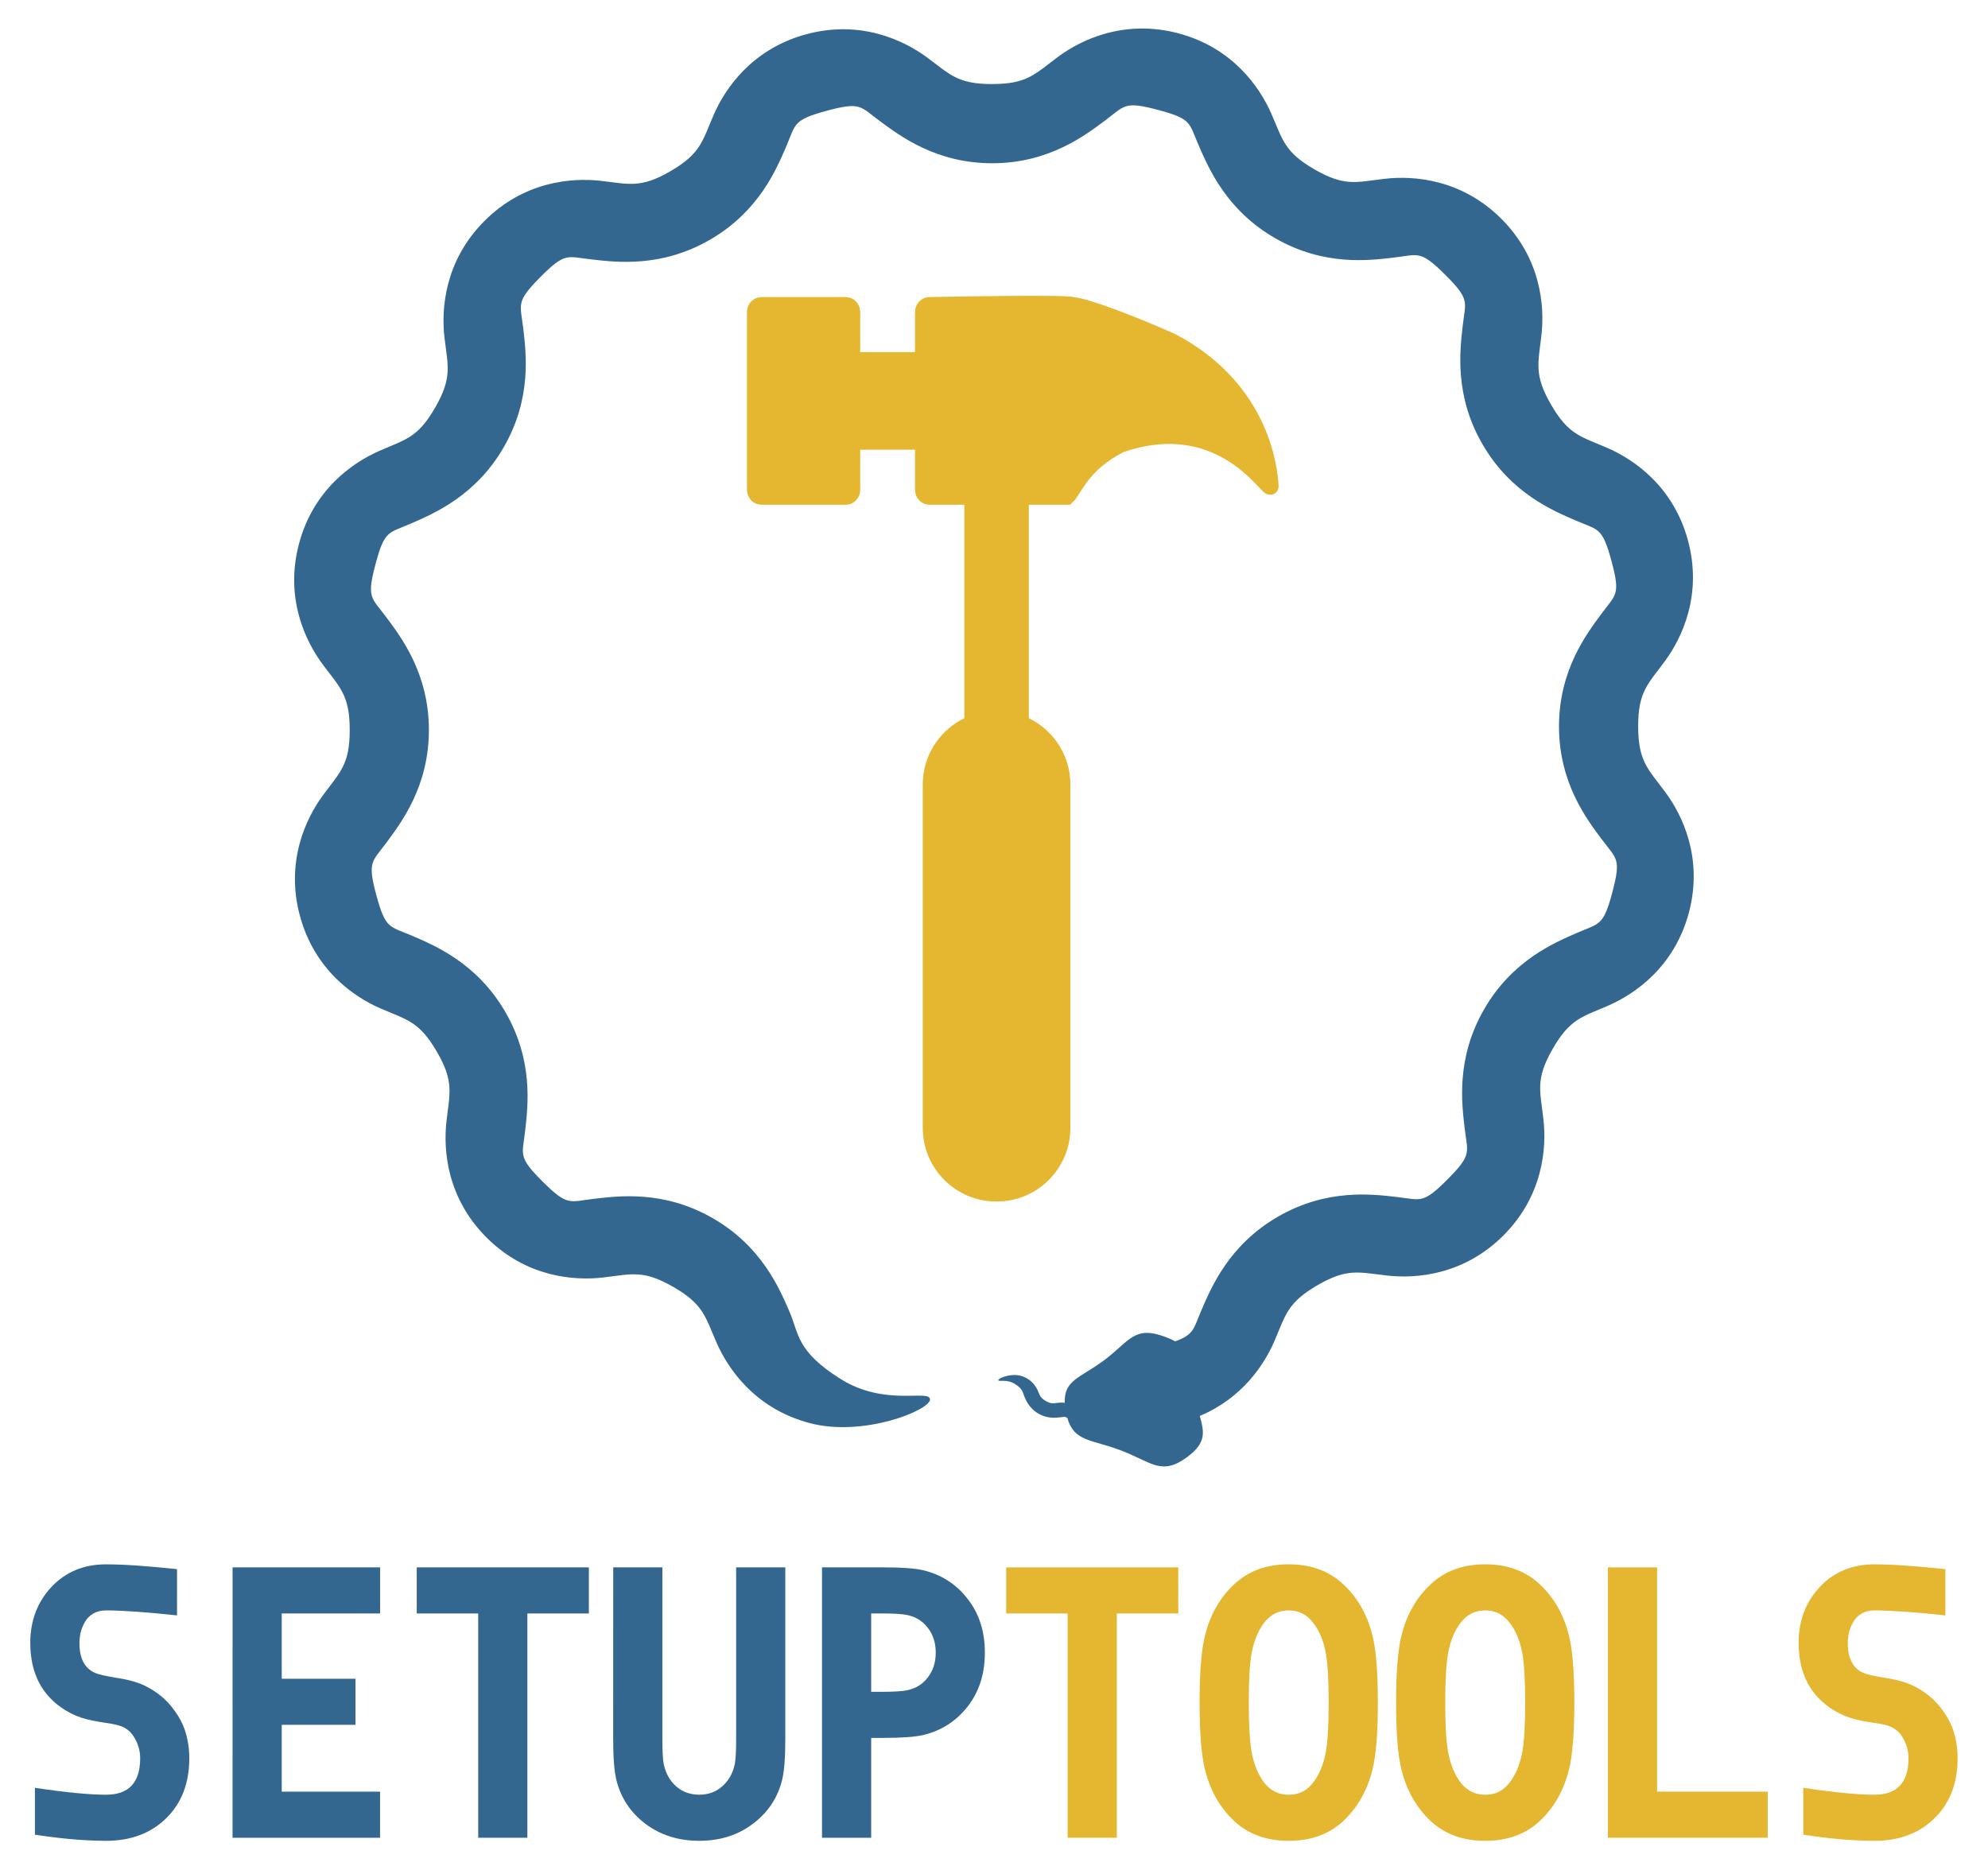
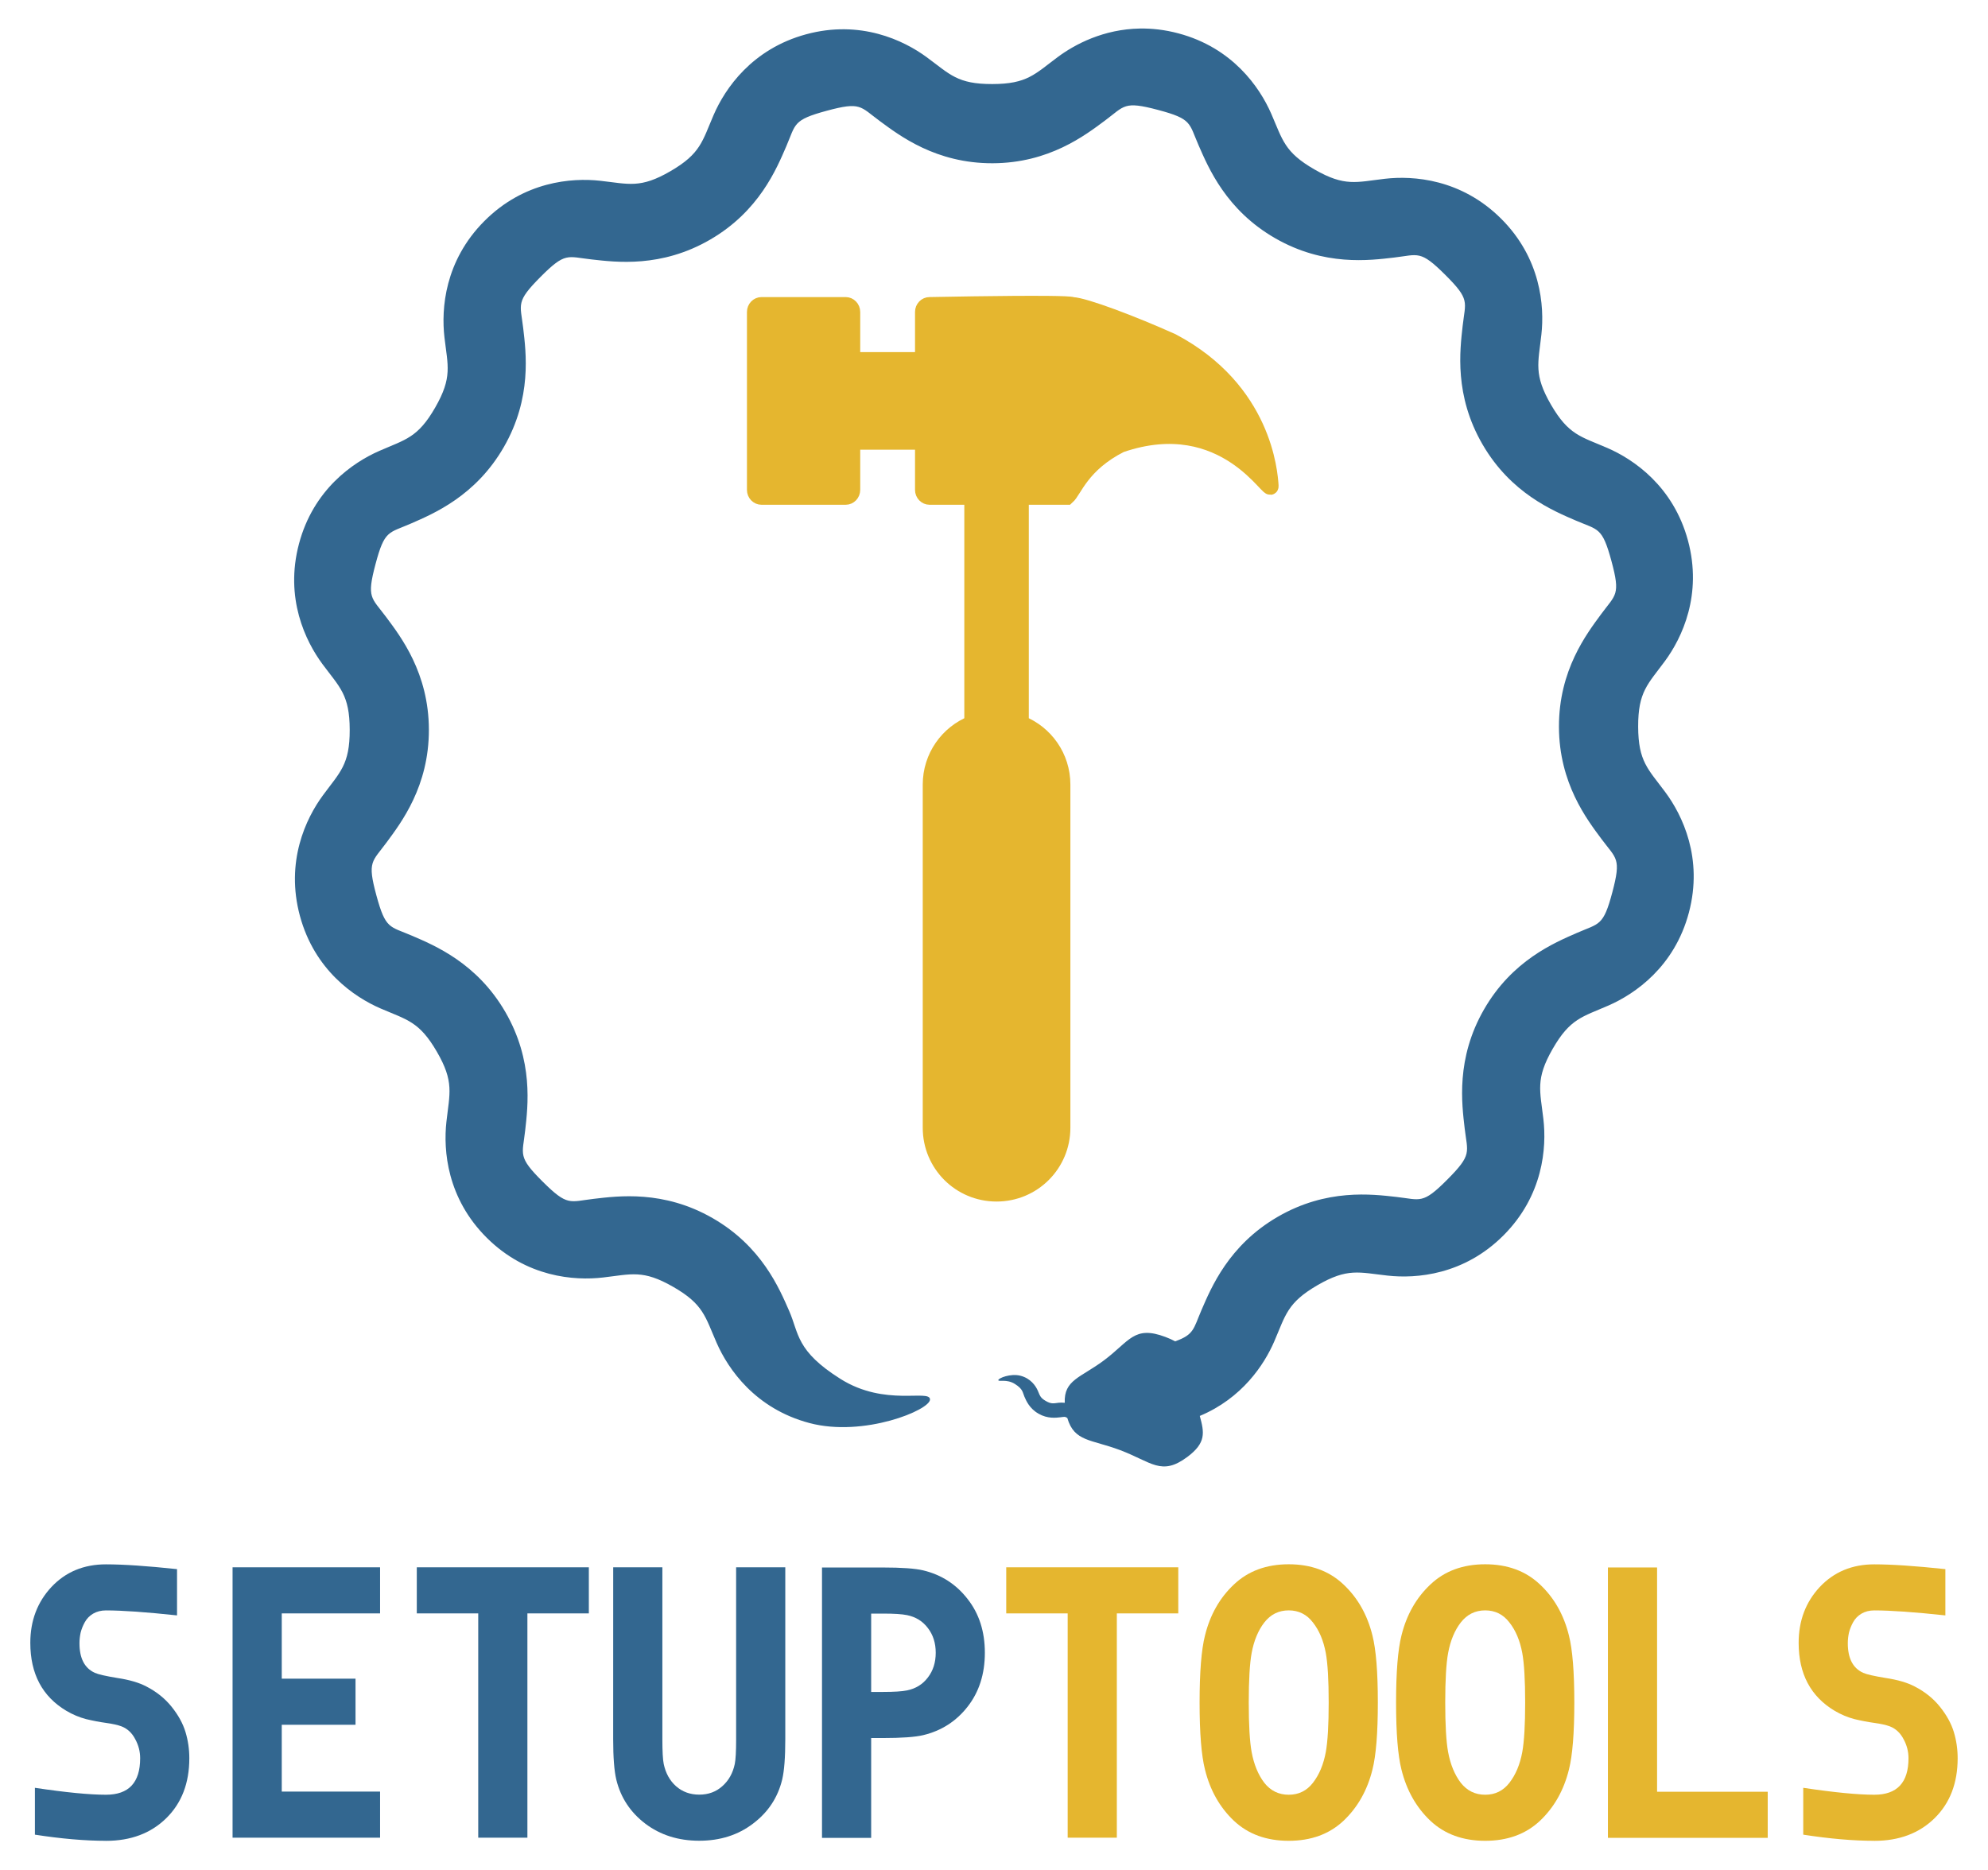
- <svg xmlns="http://www.w3.org/2000/svg" id="svg1021" version="1.1" viewBox="0 0 60.537 56.933" height="56.933mm" width="60.537mm">
-   <defs id="defs1015" />
-   <g transform="translate(-24.9537,-78.73605)" id="layer1">
+ <svg xmlns="http://www.w3.org/2000/svg" id="svg1021" width="60.537mm" height="56.933mm" version="1.1" viewBox="0 0 60.537 56.933">
+   <g id="layer1" transform="translate(-24.954 -78.736)">
    <g id="g1769">
      <g id="g1751">
-         <path style="fill:#e5b62f;fill-opacity:1;fill-rule:nonzero;stroke:#e5b62f;stroke-width:0.477;stroke-linecap:butt;stroke-linejoin:miter;stroke-miterlimit:4;stroke-dasharray:none;stroke-dashoffset:0;stroke-opacity:1;paint-order:markers fill stroke" d="m 56.864,87.986 c -1.245,-0.012 -3.602,0.036 -3.602,0.036 -0.114,0 -0.206,0.096 -0.206,0.215 v 1.462 H 50.91 v -1.462 c 0,-0.119 -0.092,-0.215 -0.206,-0.215 h -2.559 c -0.114,0 -0.207,0.096 -0.207,0.215 v 5.419 c 0,0.119 0.092,0.215 0.207,0.215 h 2.559 c 0.114,0 0.206,-0.096 0.206,-0.215 v -1.462 h 2.146 v 1.462 c 0,0.119 0.092,0.215 0.206,0.215 h 1.295 v 6.895 c -0.743,0.295 -1.266,1.017 -1.266,1.867 v 10.45 c 0,1.113 0.896,2.009 2.009,2.009 1.113,0 2.01,-0.896 2.01,-2.009 v -10.45 c 0,-0.85 -0.523,-1.572 -1.266,-1.867 v -6.895 h 1.402 c 0.223,-0.197 0.439,-0.985 1.632,-1.589 3.204,-1.101 4.596,1.626 4.571,1.25 -0.026,-0.402 -0.204,-2.922 -3.001,-4.401 -1.219,-0.548 -2.652,-1.087 -3.039,-1.109 -0.04,-0.021 -0.332,-0.032 -0.747,-0.036 z" id="rect934" />
-         <path style="fill:#336790;fill-opacity:1;fill-rule:nonzero;stroke:none;stroke-width:0.2;stroke-linecap:round;stroke-linejoin:round;stroke-miterlimit:4;stroke-dasharray:none;stroke-dashoffset:0;stroke-opacity:1;paint-order:markers fill stroke" d="m 59.665,79.605 c -1.099,0.018 -1.97,0.474 -2.498,0.866 -0.704,0.523 -0.93,0.823 -1.994,0.825 -1.065,0.003 -1.291,-0.296 -1.997,-0.816 -0.706,-0.52 -2.023,-1.147 -3.673,-0.7 -1.65,0.447 -2.47,1.652 -2.818,2.457 -0.348,0.805 -0.393,1.177 -1.314,1.712 -0.921,0.535 -1.267,0.39 -2.138,0.293 -0.872,-0.097 -2.326,0.017 -3.532,1.229 -1.206,1.212 -1.314,2.667 -1.213,3.538 0.101,0.871 0.248,1.216 -0.282,2.139 -0.53,0.923 -0.9,0.97 -1.704,1.322 -0.803,0.352 -2.006,1.177 -2.444,2.829 -0.438,1.652 0.197,2.965 0.72,3.669 0.523,0.704 0.823,0.93 0.825,1.994 0.003,1.065 -0.296,1.29 -0.816,1.997 -0.52,0.706 -1.146,2.023 -0.7,3.673 0.447,1.65 1.651,2.471 2.456,2.818 0.805,0.348 1.177,0.393 1.712,1.314 0.535,0.921 0.39,1.266 0.293,2.138 -0.097,0.872 0.017,2.326 1.229,3.532 1.212,1.206 2.667,1.311 3.538,1.21 0.871,-0.101 1.216,-0.245 2.139,0.285 0.923,0.53 0.97,0.9 1.322,1.704 0.352,0.803 1.177,2.005 2.829,2.444 1.652,0.438 3.678,-0.399 3.669,-0.72 -0.009,-0.321 -1.366,0.232 -2.726,-0.624 -1.36,-0.856 -1.262,-1.384 -1.562,-2.069 -0.3,-0.685 -0.836,-1.97 -2.333,-2.829 -1.496,-0.859 -2.876,-0.673 -3.618,-0.587 -0.742,0.086 -0.792,0.237 -1.558,-0.526 -0.766,-0.762 -0.613,-0.811 -0.531,-1.554 0.083,-0.743 0.26,-2.122 -0.606,-3.614 -0.866,-1.492 -2.153,-2.023 -2.839,-2.319 -0.686,-0.296 -0.803,-0.188 -1.086,-1.231 -0.282,-1.043 -0.129,-1.013 0.314,-1.615 0.443,-0.602 1.289,-1.706 1.285,-3.432 -0.004,-1.725 -0.856,-2.829 -1.302,-3.429 -0.446,-0.6 -0.601,-0.567 -0.323,-1.611 0.277,-1.045 0.397,-0.937 1.081,-1.237 0.685,-0.3 1.97,-0.836 2.829,-2.333 0.859,-1.496 0.673,-2.876 0.587,-3.618 -0.086,-0.742 -0.236,-0.792 0.526,-1.558 0.762,-0.766 0.811,-0.616 1.553,-0.534 0.743,0.083 2.122,0.263 3.614,-0.603 1.492,-0.866 2.02,-2.153 2.317,-2.839 0.296,-0.686 0.191,-0.803 1.235,-1.086 1.043,-0.282 1.013,-0.129 1.615,0.314 0.602,0.443 1.706,1.289 3.432,1.285 1.725,-0.004 2.826,-0.855 3.426,-1.301 0.6,-0.446 0.567,-0.601 1.612,-0.324 1.045,0.277 0.939,0.397 1.239,1.081 0.3,0.685 0.837,1.97 2.333,2.829 1.496,0.859 2.876,0.673 3.618,0.587 0.742,-0.086 0.792,-0.237 1.558,0.526 0.766,0.762 0.614,0.811 0.531,1.553 -0.083,0.743 -0.261,2.122 0.606,3.614 0.866,1.492 2.153,2.02 2.839,2.317 0.686,0.296 0.804,0.191 1.086,1.235 0.282,1.043 0.129,1.013 -0.314,1.615 -0.443,0.602 -1.289,1.706 -1.285,3.432 0.004,1.725 0.856,2.826 1.302,3.426 0.446,0.6 0.601,0.567 0.323,1.612 -0.277,1.045 -0.397,0.94 -1.081,1.24 -0.685,0.3 -1.97,0.836 -2.829,2.333 -0.859,1.496 -0.673,2.876 -0.587,3.618 0.086,0.742 0.237,0.792 -0.526,1.558 -0.762,0.766 -0.811,0.614 -1.554,0.531 -0.743,-0.083 -2.122,-0.26 -3.614,0.606 -1.492,0.866 -2.023,2.153 -2.32,2.839 -0.246,0.57 -0.222,0.748 -0.803,0.953 -0.083,-0.046 -0.179,-0.09 -0.294,-0.133 -0.962,-0.362 -1.088,0.128 -1.878,0.716 -0.71,0.529 -1.218,0.591 -1.189,1.289 -0.067,-0.007 -0.13,-0.008 -0.181,-0.002 -0.161,0.019 -0.225,0.045 -0.396,-0.053 -0.171,-0.098 -0.179,-0.167 -0.244,-0.315 -0.065,-0.149 -0.218,-0.372 -0.523,-0.453 -0.306,-0.081 -0.681,0.074 -0.679,0.133 0.002,0.059 0.253,-0.043 0.504,0.116 0.252,0.158 0.233,0.256 0.289,0.383 0.055,0.127 0.155,0.365 0.432,0.523 0.277,0.159 0.532,0.124 0.669,0.109 0.105,-0.012 0.136,-0.03 0.208,0.024 0.211,0.723 0.721,0.643 1.606,0.976 0.962,0.362 1.256,0.797 2.046,0.209 0.579,-0.431 0.52,-0.742 0.381,-1.25 1.286,-0.538 1.96,-1.558 2.267,-2.268 0.348,-0.805 0.393,-1.177 1.314,-1.712 0.921,-0.535 1.266,-0.39 2.138,-0.294 0.872,0.097 2.326,-0.017 3.532,-1.228 1.206,-1.212 1.314,-2.668 1.212,-3.539 -0.101,-0.871 -0.247,-1.216 0.283,-2.139 0.53,-0.923 0.9,-0.971 1.704,-1.322 0.803,-0.352 2.005,-1.177 2.444,-2.829 0.438,-1.652 -0.197,-2.965 -0.72,-3.669 -0.523,-0.704 -0.822,-0.93 -0.825,-1.994 -0.003,-1.065 0.296,-1.291 0.816,-1.997 0.52,-0.706 1.146,-2.023 0.7,-3.673 C 75.909,93.546 74.704,92.726 73.899,92.378 73.094,92.03 72.722,91.985 72.188,91.064 c -0.535,-0.921 -0.39,-1.267 -0.294,-2.138 0.097,-0.872 -0.017,-2.326 -1.228,-3.532 -1.212,-1.206 -2.668,-1.314 -3.539,-1.213 -0.871,0.101 -1.216,0.248 -2.139,-0.282 -0.923,-0.53 -0.971,-0.9 -1.322,-1.704 -0.352,-0.803 -1.177,-2.006 -2.829,-2.444 -0.413,-0.11 -0.805,-0.152 -1.172,-0.146 z" id="path944" />
+         <path id="rect934" d="m56.864 87.986c-1.246-0.012-3.602 0.036-3.602 0.036-0.114 0-0.206 0.096-0.206 0.215v1.462h-2.146v-1.462c0-0.119-0.092-0.215-0.206-0.215h-2.559c-0.114 0-0.207 0.096-0.207 0.215v5.419c0 0.119 0.092 0.215 0.207 0.215h2.559c0.114 0 0.206-0.096 0.206-0.215v-1.462h2.146v1.462c0 0.119 0.092 0.215 0.206 0.215h1.295v6.895c-0.743 0.295-1.266 1.017-1.266 1.867v10.45c0 1.113 0.896 2.009 2.009 2.009 1.113 0 2.01-0.896 2.01-2.009v-10.45c0-0.85-0.523-1.572-1.266-1.867v-6.895h1.403c0.223-0.197 0.439-0.985 1.632-1.589 3.204-1.101 4.596 1.626 4.571 1.25-0.026-0.402-0.204-2.922-3.001-4.401-1.219-0.548-2.652-1.087-3.039-1.109-0.04-0.021-0.332-0.032-0.747-0.036z" fill="#e5b62f" stroke="#e5b62f" stroke-width=".477" style="paint-order:markers fill stroke" />
+         <path id="path944" d="m59.665 79.605c-1.099 0.018-1.97 0.474-2.498 0.866-0.704 0.523-0.93 0.823-1.994 0.825-1.065 0.003-1.291-0.296-1.997-0.816-0.706-0.52-2.023-1.147-3.673-0.7-1.65 0.447-2.47 1.652-2.818 2.457-0.348 0.805-0.393 1.177-1.314 1.712-0.921 0.535-1.267 0.39-2.138 0.293-0.872-0.097-2.326 0.017-3.532 1.229-1.206 1.212-1.314 2.667-1.213 3.538 0.101 0.871 0.248 1.216-0.282 2.139-0.53 0.923-0.9 0.97-1.704 1.322s-2.006 1.177-2.444 2.829c-0.438 1.652 0.197 2.965 0.72 3.669 0.523 0.704 0.823 0.93 0.825 1.994 0.003 1.065-0.296 1.29-0.816 1.997-0.52 0.706-1.146 2.023-0.7 3.673s1.651 2.47 2.456 2.818c0.805 0.348 1.177 0.393 1.712 1.314 0.535 0.921 0.39 1.266 0.293 2.138-0.097 0.872 0.017 2.326 1.229 3.532 1.212 1.206 2.667 1.311 3.538 1.21 0.871-0.101 1.216-0.245 2.139 0.285 0.923 0.53 0.97 0.9 1.322 1.704 0.352 0.803 1.177 2.006 2.829 2.444 1.652 0.438 3.678-0.399 3.669-0.72-0.009-0.321-1.366 0.232-2.726-0.624s-1.262-1.384-1.562-2.069c-0.3-0.685-0.836-1.97-2.333-2.829-1.496-0.859-2.876-0.673-3.618-0.587-0.742 0.086-0.792 0.237-1.558-0.526-0.766-0.762-0.613-0.811-0.531-1.554 0.083-0.743 0.26-2.122-0.606-3.614-0.866-1.492-2.153-2.023-2.839-2.319s-0.803-0.188-1.086-1.231-0.129-1.013 0.314-1.615c0.443-0.602 1.289-1.706 1.285-3.432-0.004-1.725-0.856-2.829-1.302-3.429-0.446-0.6-0.601-0.567-0.323-1.611 0.277-1.045 0.397-0.937 1.081-1.237 0.685-0.3 1.97-0.836 2.829-2.333 0.859-1.496 0.673-2.876 0.587-3.618-0.086-0.742-0.236-0.792 0.526-1.558 0.762-0.766 0.811-0.616 1.553-0.534 0.743 0.083 2.122 0.263 3.614-0.603 1.492-0.866 2.02-2.153 2.317-2.839 0.296-0.686 0.191-0.803 1.234-1.086 1.043-0.282 1.013-0.129 1.615 0.314 0.602 0.443 1.706 1.289 3.432 1.285 1.725-0.004 2.826-0.855 3.426-1.301 0.6-0.446 0.567-0.601 1.612-0.324 1.045 0.277 0.939 0.397 1.239 1.081 0.3 0.685 0.837 1.97 2.333 2.829 1.496 0.859 2.876 0.673 3.618 0.587 0.742-0.086 0.792-0.237 1.558 0.526 0.766 0.762 0.614 0.811 0.531 1.553-0.083 0.743-0.261 2.122 0.606 3.614 0.866 1.492 2.153 2.02 2.839 2.317 0.686 0.296 0.804 0.191 1.086 1.235 0.282 1.043 0.129 1.013-0.314 1.615-0.443 0.602-1.289 1.706-1.285 3.432 0.004 1.725 0.856 2.826 1.302 3.426 0.446 0.6 0.601 0.567 0.324 1.612-0.277 1.045-0.397 0.94-1.081 1.24-0.685 0.3-1.97 0.836-2.829 2.333-0.859 1.496-0.673 2.876-0.587 3.618 0.086 0.742 0.237 0.792-0.526 1.558-0.762 0.766-0.811 0.614-1.554 0.531-0.743-0.083-2.122-0.26-3.614 0.606-1.492 0.866-2.023 2.153-2.32 2.839-0.246 0.57-0.222 0.748-0.803 0.953-0.083-0.046-0.179-0.09-0.294-0.133-0.962-0.362-1.088 0.128-1.878 0.716-0.71 0.529-1.218 0.591-1.189 1.289-0.067-7e-3 -0.13-8e-3 -0.181-2e-3 -0.161 0.019-0.225 0.045-0.396-0.053-0.171-0.098-0.179-0.167-0.244-0.315-0.065-0.149-0.218-0.372-0.523-0.453-0.306-0.081-0.681 0.074-0.679 0.133 0.002 0.059 0.253-0.043 0.504 0.116 0.252 0.158 0.233 0.256 0.289 0.383 0.055 0.127 0.155 0.365 0.432 0.523 0.277 0.159 0.532 0.124 0.669 0.109 0.105-0.012 0.136-0.03 0.208 0.024 0.211 0.723 0.721 0.643 1.606 0.976 0.962 0.362 1.256 0.797 2.046 0.209 0.579-0.431 0.52-0.742 0.381-1.25 1.286-0.538 1.96-1.558 2.267-2.268 0.348-0.805 0.393-1.177 1.314-1.712 0.921-0.535 1.266-0.39 2.138-0.294 0.872 0.097 2.326-0.017 3.532-1.228s1.314-2.668 1.212-3.539c-0.101-0.871-0.247-1.216 0.283-2.139 0.53-0.923 0.9-0.971 1.704-1.322 0.803-0.352 2.006-1.177 2.444-2.829 0.438-1.652-0.197-2.965-0.72-3.669-0.523-0.704-0.822-0.93-0.825-1.994-0.003-1.065 0.296-1.291 0.816-1.997 0.52-0.706 1.146-2.023 0.7-3.673-0.447-1.65-1.652-2.47-2.457-2.818-0.805-0.348-1.177-0.393-1.712-1.314-0.535-0.921-0.39-1.267-0.294-2.138 0.097-0.872-0.017-2.326-1.228-3.532-1.212-1.206-2.668-1.314-3.539-1.213-0.871 0.101-1.216 0.248-2.139-0.282-0.923-0.53-0.971-0.9-1.322-1.704-0.352-0.803-1.177-2.006-2.829-2.444-0.413-0.11-0.805-0.152-1.171-0.146z" fill="#336790" style="paint-order:markers fill stroke" />
      </g>
-       <g id="g1747">
-         <g id="text1023" style="font-style:normal;font-weight:normal;font-size:8.983px;line-height:1.25;font-family:sans-serif;letter-spacing:0px;word-spacing:0px;fill:#336790;fill-opacity:1;stroke:none;stroke-width:0.225" aria-label="SETUP">
-           <path id="path1713" style="font-style:normal;font-variant:normal;font-weight:bold;font-stretch:normal;font-size:8.983px;font-family:Monoid;-inkscape-font-specification:'Monoid Bold';font-variant-ligatures:normal;font-variant-caps:normal;font-variant-numeric:normal;font-feature-settings:normal;text-align:start;writing-mode:lr-tb;text-anchor:start;fill:#336790;fill-opacity:1;stroke-width:0.225" d="m 28.181,134.8 q -0.959,0 -2.164,-0.187 v -1.427 q 1.409,0.211 2.164,0.211 1.041,0 1.041,-1.111 0,-0.31 -0.152,-0.585 -0.146,-0.281 -0.415,-0.386 -0.17,-0.064 -0.468,-0.105 -0.298,-0.041 -0.614,-0.117 -0.31,-0.082 -0.597,-0.251 -1.1,-0.655 -1.1,-2.07 0,-1.012 0.643,-1.702 0.649,-0.69 1.661,-0.69 0.79,0 2.164,0.146 v 1.409 q -1.421,-0.152 -2.164,-0.152 -0.222,0 -0.392,0.099 -0.164,0.099 -0.251,0.257 -0.088,0.158 -0.129,0.322 -0.035,0.164 -0.035,0.322 0,0.69 0.468,0.901 0.152,0.07 0.69,0.158 0.544,0.082 0.877,0.257 0.468,0.24 0.772,0.62 0.304,0.38 0.421,0.766 0.117,0.386 0.117,0.801 0,1.135 -0.702,1.825 -0.702,0.69 -1.836,0.69 z" />
-           <path id="path1715" style="font-style:normal;font-variant:normal;font-weight:bold;font-stretch:normal;font-size:8.983px;font-family:Monoid;-inkscape-font-specification:'Monoid Bold';font-variant-ligatures:normal;font-variant-caps:normal;font-variant-numeric:normal;font-feature-settings:normal;text-align:start;writing-mode:lr-tb;text-anchor:start;fill:#336790;fill-opacity:1;stroke-width:0.225" d="m 32.036,126.472 h 4.492 v 1.404 H 33.533 v 1.988 h 2.246 v 1.404 H 33.533 v 2.035 h 2.994 v 1.404 h -4.492 z" />
-           <path id="path1717" style="font-style:normal;font-variant:normal;font-weight:bold;font-stretch:normal;font-size:8.983px;font-family:Monoid;-inkscape-font-specification:'Monoid Bold';font-variant-ligatures:normal;font-variant-caps:normal;font-variant-numeric:normal;font-feature-settings:normal;text-align:start;writing-mode:lr-tb;text-anchor:start;fill:#336790;fill-opacity:1;stroke-width:0.225" d="m 42.885,126.472 v 1.404 h -1.872 v 6.831 h -1.497 v -6.831 h -1.872 v -1.404 z" />
-           <path id="path1719" style="font-style:normal;font-variant:normal;font-weight:bold;font-stretch:normal;font-size:8.983px;font-family:Monoid;-inkscape-font-specification:'Monoid Bold';font-variant-ligatures:normal;font-variant-caps:normal;font-variant-numeric:normal;font-feature-settings:normal;text-align:start;writing-mode:lr-tb;text-anchor:start;fill:#336790;fill-opacity:1;stroke-width:0.225" d="m 43.627,126.472 h 1.497 v 5.24 q 0,0.55 0.041,0.749 0.088,0.421 0.374,0.678 0.292,0.257 0.708,0.257 0.415,0 0.702,-0.257 0.292,-0.257 0.38,-0.678 0.041,-0.199 0.041,-0.749 v -5.24 h 1.497 v 5.24 q 0,0.825 -0.094,1.222 -0.199,0.825 -0.889,1.345 -0.684,0.521 -1.638,0.521 -0.953,0 -1.643,-0.521 -0.684,-0.521 -0.883,-1.345 -0.094,-0.398 -0.094,-1.222 z" />
-           <path id="path1721" style="font-style:normal;font-variant:normal;font-weight:bold;font-stretch:normal;font-size:8.983px;font-family:Monoid;-inkscape-font-specification:'Monoid Bold';font-variant-ligatures:normal;font-variant-caps:normal;font-variant-numeric:normal;font-feature-settings:normal;text-align:start;writing-mode:lr-tb;text-anchor:start;fill:#336790;fill-opacity:1;stroke-width:0.225" d="m 51.482,127.876 v 2.386 h 0.363 q 0.503,0 0.731,-0.047 0.398,-0.082 0.632,-0.392 0.24,-0.31 0.24,-0.754 0,-0.444 -0.24,-0.754 -0.234,-0.31 -0.632,-0.392 -0.228,-0.047 -0.731,-0.047 z m -1.497,-1.404 h 1.848 q 0.866,0 1.234,0.088 0.83,0.199 1.351,0.871 0.526,0.667 0.526,1.638 0,0.971 -0.526,1.643 -0.521,0.667 -1.351,0.866 -0.368,0.088 -1.234,0.088 h -0.351 v 3.041 h -1.497 z" />
+       <g id="g1747" stroke-width=".225">
+         <g id="text1023" fill="#336790" aria-label="SETUP">
+           <path id="path1713" d="m28.181 134.8q-0.959 0-2.164-0.187v-1.427q1.409 0.211 2.164 0.211 1.041 0 1.041-1.111 0-0.31-0.152-0.585-0.146-0.281-0.415-0.386-0.17-0.064-0.468-0.105-0.298-0.041-0.614-0.117-0.31-0.082-0.597-0.251-1.099-0.655-1.099-2.07 0-1.012 0.643-1.702 0.649-0.69 1.661-0.69 0.79 0 2.164 0.146v1.409q-1.421-0.152-2.164-0.152-0.222 0-0.392 0.099-0.164 0.099-0.251 0.257-0.088 0.158-0.129 0.322-0.035 0.164-0.035 0.322 0 0.69 0.468 0.901 0.152 0.07 0.69 0.158 0.544 0.082 0.877 0.257 0.468 0.24 0.772 0.62 0.304 0.38 0.421 0.766 0.117 0.386 0.117 0.801 0 1.135-0.702 1.825-0.702 0.69-1.836 0.69z" style="font-feature-settings:normal;font-variant-caps:normal;font-variant-ligatures:normal;font-variant-numeric:normal" />
+           <path id="path1715" d="m32.036 126.47h4.492v1.404h-2.994v1.988h2.246v1.404h-2.246v2.035h2.994v1.404h-4.492z" style="font-feature-settings:normal;font-variant-caps:normal;font-variant-ligatures:normal;font-variant-numeric:normal" />
+           <path id="path1717" d="m42.885 126.47v1.404h-1.871v6.831h-1.497v-6.831h-1.871v-1.404z" style="font-feature-settings:normal;font-variant-caps:normal;font-variant-ligatures:normal;font-variant-numeric:normal" />
+           <path id="path1719" d="m43.627 126.47h1.497v5.24q0 0.55 0.041 0.749 0.088 0.421 0.374 0.678 0.292 0.257 0.708 0.257t0.702-0.257q0.292-0.257 0.38-0.678 0.041-0.199 0.041-0.749v-5.24h1.497v5.24q0 0.825-0.094 1.222-0.199 0.825-0.889 1.345-0.684 0.521-1.638 0.521t-1.643-0.521q-0.684-0.521-0.883-1.345-0.094-0.398-0.094-1.222z" style="font-feature-settings:normal;font-variant-caps:normal;font-variant-ligatures:normal;font-variant-numeric:normal" />
+           <path id="path1721" d="m51.482 127.88v2.386h0.363q0.503 0 0.731-0.047 0.398-0.082 0.632-0.392 0.24-0.31 0.24-0.754t-0.24-0.754q-0.234-0.31-0.632-0.392-0.228-0.047-0.731-0.047zm-1.497-1.404h1.848q0.866 0 1.234 0.088 0.83 0.199 1.351 0.871 0.526 0.667 0.526 1.638t-0.526 1.643q-0.521 0.667-1.351 0.866-0.368 0.088-1.234 0.088h-0.351v3.041h-1.497z" style="font-feature-settings:normal;font-variant-caps:normal;font-variant-ligatures:normal;font-variant-numeric:normal" />
        </g>
-         <g id="text1661" style="font-style:normal;font-weight:normal;font-size:8.983px;line-height:1.25;font-family:sans-serif;letter-spacing:0px;word-spacing:0px;fill:#e5b62f;fill-opacity:1;stroke:none;stroke-width:0.225" aria-label="TOOLS">
-           <path id="path1724" style="font-style:normal;font-variant:normal;font-weight:bold;font-stretch:normal;font-size:8.983px;font-family:Monoid;-inkscape-font-specification:'Monoid Bold';font-variant-ligatures:normal;font-variant-caps:normal;font-variant-numeric:normal;font-feature-settings:normal;text-align:start;writing-mode:lr-tb;text-anchor:start;fill:#e5b62f;fill-opacity:1;stroke-width:0.225" d="m 60.834,126.472 v 1.404 h -1.872 v 6.831 h -1.497 v -6.831 h -1.872 v -1.404 z" />
-           <path id="path1726" style="font-style:normal;font-variant:normal;font-weight:bold;font-stretch:normal;font-size:8.983px;font-family:Monoid;-inkscape-font-specification:'Monoid Bold';font-variant-ligatures:normal;font-variant-caps:normal;font-variant-numeric:normal;font-feature-settings:normal;text-align:start;writing-mode:lr-tb;text-anchor:start;fill:#e5b62f;fill-opacity:1;stroke-width:0.225" d="m 63.068,129.081 q -0.088,0.48 -0.088,1.509 0,1.029 0.088,1.509 0.105,0.567 0.386,0.936 0.287,0.363 0.743,0.363 0.456,0 0.737,-0.363 0.287,-0.368 0.392,-0.936 0.088,-0.485 0.088,-1.509 0,-1.029 -0.088,-1.509 -0.105,-0.567 -0.392,-0.93 -0.281,-0.368 -0.737,-0.368 -0.456,0 -0.743,0.368 -0.281,0.363 -0.386,0.93 z m -1.421,3.55 q -0.164,-0.649 -0.164,-2.041 0,-1.392 0.164,-2.041 0.234,-0.947 0.883,-1.556 0.649,-0.614 1.667,-0.614 1.018,0 1.667,0.614 0.649,0.608 0.883,1.556 0.164,0.649 0.164,2.041 0,1.392 -0.164,2.041 -0.234,0.947 -0.883,1.562 -0.649,0.608 -1.667,0.608 -1.018,0 -1.667,-0.608 -0.649,-0.614 -0.883,-1.562 z" />
-           <path id="path1728" style="font-style:normal;font-variant:normal;font-weight:bold;font-stretch:normal;font-size:8.983px;font-family:Monoid;-inkscape-font-specification:'Monoid Bold';font-variant-ligatures:normal;font-variant-caps:normal;font-variant-numeric:normal;font-feature-settings:normal;text-align:start;writing-mode:lr-tb;text-anchor:start;fill:#e5b62f;fill-opacity:1;stroke-width:0.225" d="m 69.051,129.081 q -0.088,0.48 -0.088,1.509 0,1.029 0.088,1.509 0.105,0.567 0.386,0.936 0.287,0.363 0.743,0.363 0.456,0 0.737,-0.363 0.287,-0.368 0.392,-0.936 0.088,-0.485 0.088,-1.509 0,-1.029 -0.088,-1.509 -0.105,-0.567 -0.392,-0.93 -0.281,-0.368 -0.737,-0.368 -0.456,0 -0.743,0.368 -0.281,0.363 -0.386,0.93 z m -1.421,3.55 q -0.164,-0.649 -0.164,-2.041 0,-1.392 0.164,-2.041 0.234,-0.947 0.883,-1.556 0.649,-0.614 1.667,-0.614 1.018,0 1.667,0.614 0.649,0.608 0.883,1.556 0.164,0.649 0.164,2.041 0,1.392 -0.164,2.041 -0.234,0.947 -0.883,1.562 -0.649,0.608 -1.667,0.608 -1.018,0 -1.667,-0.608 -0.649,-0.614 -0.883,-1.562 z" />
-           <path id="path1730" style="font-style:normal;font-variant:normal;font-weight:bold;font-stretch:normal;font-size:8.983px;font-family:Monoid;-inkscape-font-specification:'Monoid Bold';font-variant-ligatures:normal;font-variant-caps:normal;font-variant-numeric:normal;font-feature-settings:normal;text-align:start;writing-mode:lr-tb;text-anchor:start;fill:#e5b62f;fill-opacity:1;stroke-width:0.225" d="m 73.917,134.707 v -8.235 h 1.497 v 6.831 h 3.369 v 1.404 z" />
-           <path id="path1732" style="font-style:normal;font-variant:normal;font-weight:bold;font-stretch:normal;font-size:8.983px;font-family:Monoid;-inkscape-font-specification:'Monoid Bold';font-variant-ligatures:normal;font-variant-caps:normal;font-variant-numeric:normal;font-feature-settings:normal;text-align:start;writing-mode:lr-tb;text-anchor:start;fill:#e5b62f;fill-opacity:1;stroke-width:0.225" d="m 82.029,134.8 q -0.959,0 -2.164,-0.187 v -1.427 q 1.409,0.211 2.164,0.211 1.041,0 1.041,-1.111 0,-0.31 -0.152,-0.585 -0.146,-0.281 -0.415,-0.386 -0.17,-0.064 -0.468,-0.105 -0.298,-0.041 -0.614,-0.117 -0.31,-0.082 -0.597,-0.251 -1.1,-0.655 -1.1,-2.07 0,-1.012 0.643,-1.702 0.649,-0.69 1.661,-0.69 0.79,0 2.164,0.146 v 1.409 q -1.421,-0.152 -2.164,-0.152 -0.222,0 -0.392,0.099 -0.164,0.099 -0.251,0.257 -0.088,0.158 -0.129,0.322 -0.035,0.164 -0.035,0.322 0,0.69 0.468,0.901 0.152,0.07 0.69,0.158 0.544,0.082 0.877,0.257 0.468,0.24 0.772,0.62 0.304,0.38 0.421,0.766 0.117,0.386 0.117,0.801 0,1.135 -0.702,1.825 -0.702,0.69 -1.836,0.69 z" />
+         <g id="text1661" fill="#e5b62f" aria-label="TOOLS">
+           <path id="path1724" d="m60.834 126.47v1.404h-1.871v6.831h-1.497v-6.831h-1.871v-1.404z" style="font-feature-settings:normal;font-variant-caps:normal;font-variant-ligatures:normal;font-variant-numeric:normal" />
+           <path id="path1726" d="m63.068 129.08q-0.088 0.48-0.088 1.509 0 1.029 0.088 1.509 0.105 0.567 0.386 0.936 0.287 0.363 0.743 0.363 0.456 0 0.737-0.363 0.287-0.368 0.392-0.936 0.088-0.485 0.088-1.509 0-1.029-0.088-1.509-0.105-0.567-0.392-0.93-0.281-0.368-0.737-0.368-0.456 0-0.743 0.368-0.281 0.363-0.386 0.93zm-1.421 3.55q-0.164-0.649-0.164-2.041 0-1.392 0.164-2.041 0.234-0.947 0.883-1.556 0.649-0.614 1.667-0.614 1.018 0 1.667 0.614 0.649 0.608 0.883 1.556 0.164 0.649 0.164 2.041 0 1.392-0.164 2.041-0.234 0.947-0.883 1.562-0.649 0.608-1.667 0.608-1.018 0-1.667-0.608-0.649-0.614-0.883-1.562z" style="font-feature-settings:normal;font-variant-caps:normal;font-variant-ligatures:normal;font-variant-numeric:normal" />
+           <path id="path1728" d="m69.051 129.08q-0.088 0.48-0.088 1.509 0 1.029 0.088 1.509 0.105 0.567 0.386 0.936 0.287 0.363 0.743 0.363 0.456 0 0.737-0.363 0.287-0.368 0.392-0.936 0.088-0.485 0.088-1.509 0-1.029-0.088-1.509-0.105-0.567-0.392-0.93-0.281-0.368-0.737-0.368-0.456 0-0.743 0.368-0.281 0.363-0.386 0.93zm-1.421 3.55q-0.164-0.649-0.164-2.041 0-1.392 0.164-2.041 0.234-0.947 0.883-1.556 0.649-0.614 1.667-0.614 1.018 0 1.667 0.614 0.649 0.608 0.883 1.556 0.164 0.649 0.164 2.041 0 1.392-0.164 2.041-0.234 0.947-0.883 1.562-0.649 0.608-1.667 0.608-1.018 0-1.667-0.608-0.649-0.614-0.883-1.562z" style="font-feature-settings:normal;font-variant-caps:normal;font-variant-ligatures:normal;font-variant-numeric:normal" />
+           <path id="path1730" d="m73.917 134.71v-8.235h1.497v6.831h3.369v1.404z" style="font-feature-settings:normal;font-variant-caps:normal;font-variant-ligatures:normal;font-variant-numeric:normal" />
+           <path id="path1732" d="m82.029 134.8q-0.959 0-2.164-0.187v-1.427q1.409 0.211 2.164 0.211 1.041 0 1.041-1.111 0-0.31-0.152-0.585-0.146-0.281-0.415-0.386-0.17-0.064-0.468-0.105-0.298-0.041-0.614-0.117-0.31-0.082-0.597-0.251-1.099-0.655-1.099-2.07 0-1.012 0.643-1.702 0.649-0.69 1.661-0.69 0.79 0 2.164 0.146v1.409q-1.421-0.152-2.164-0.152-0.222 0-0.392 0.099-0.164 0.099-0.251 0.257-0.088 0.158-0.129 0.322-0.035 0.164-0.035 0.322 0 0.69 0.468 0.901 0.152 0.07 0.69 0.158 0.544 0.082 0.877 0.257 0.468 0.24 0.772 0.62 0.304 0.38 0.421 0.766 0.117 0.386 0.117 0.801 0 1.135-0.702 1.825-0.702 0.69-1.836 0.69z" style="font-feature-settings:normal;font-variant-caps:normal;font-variant-ligatures:normal;font-variant-numeric:normal" />
        </g>
      </g>
    </g>
  </g>
</svg>
